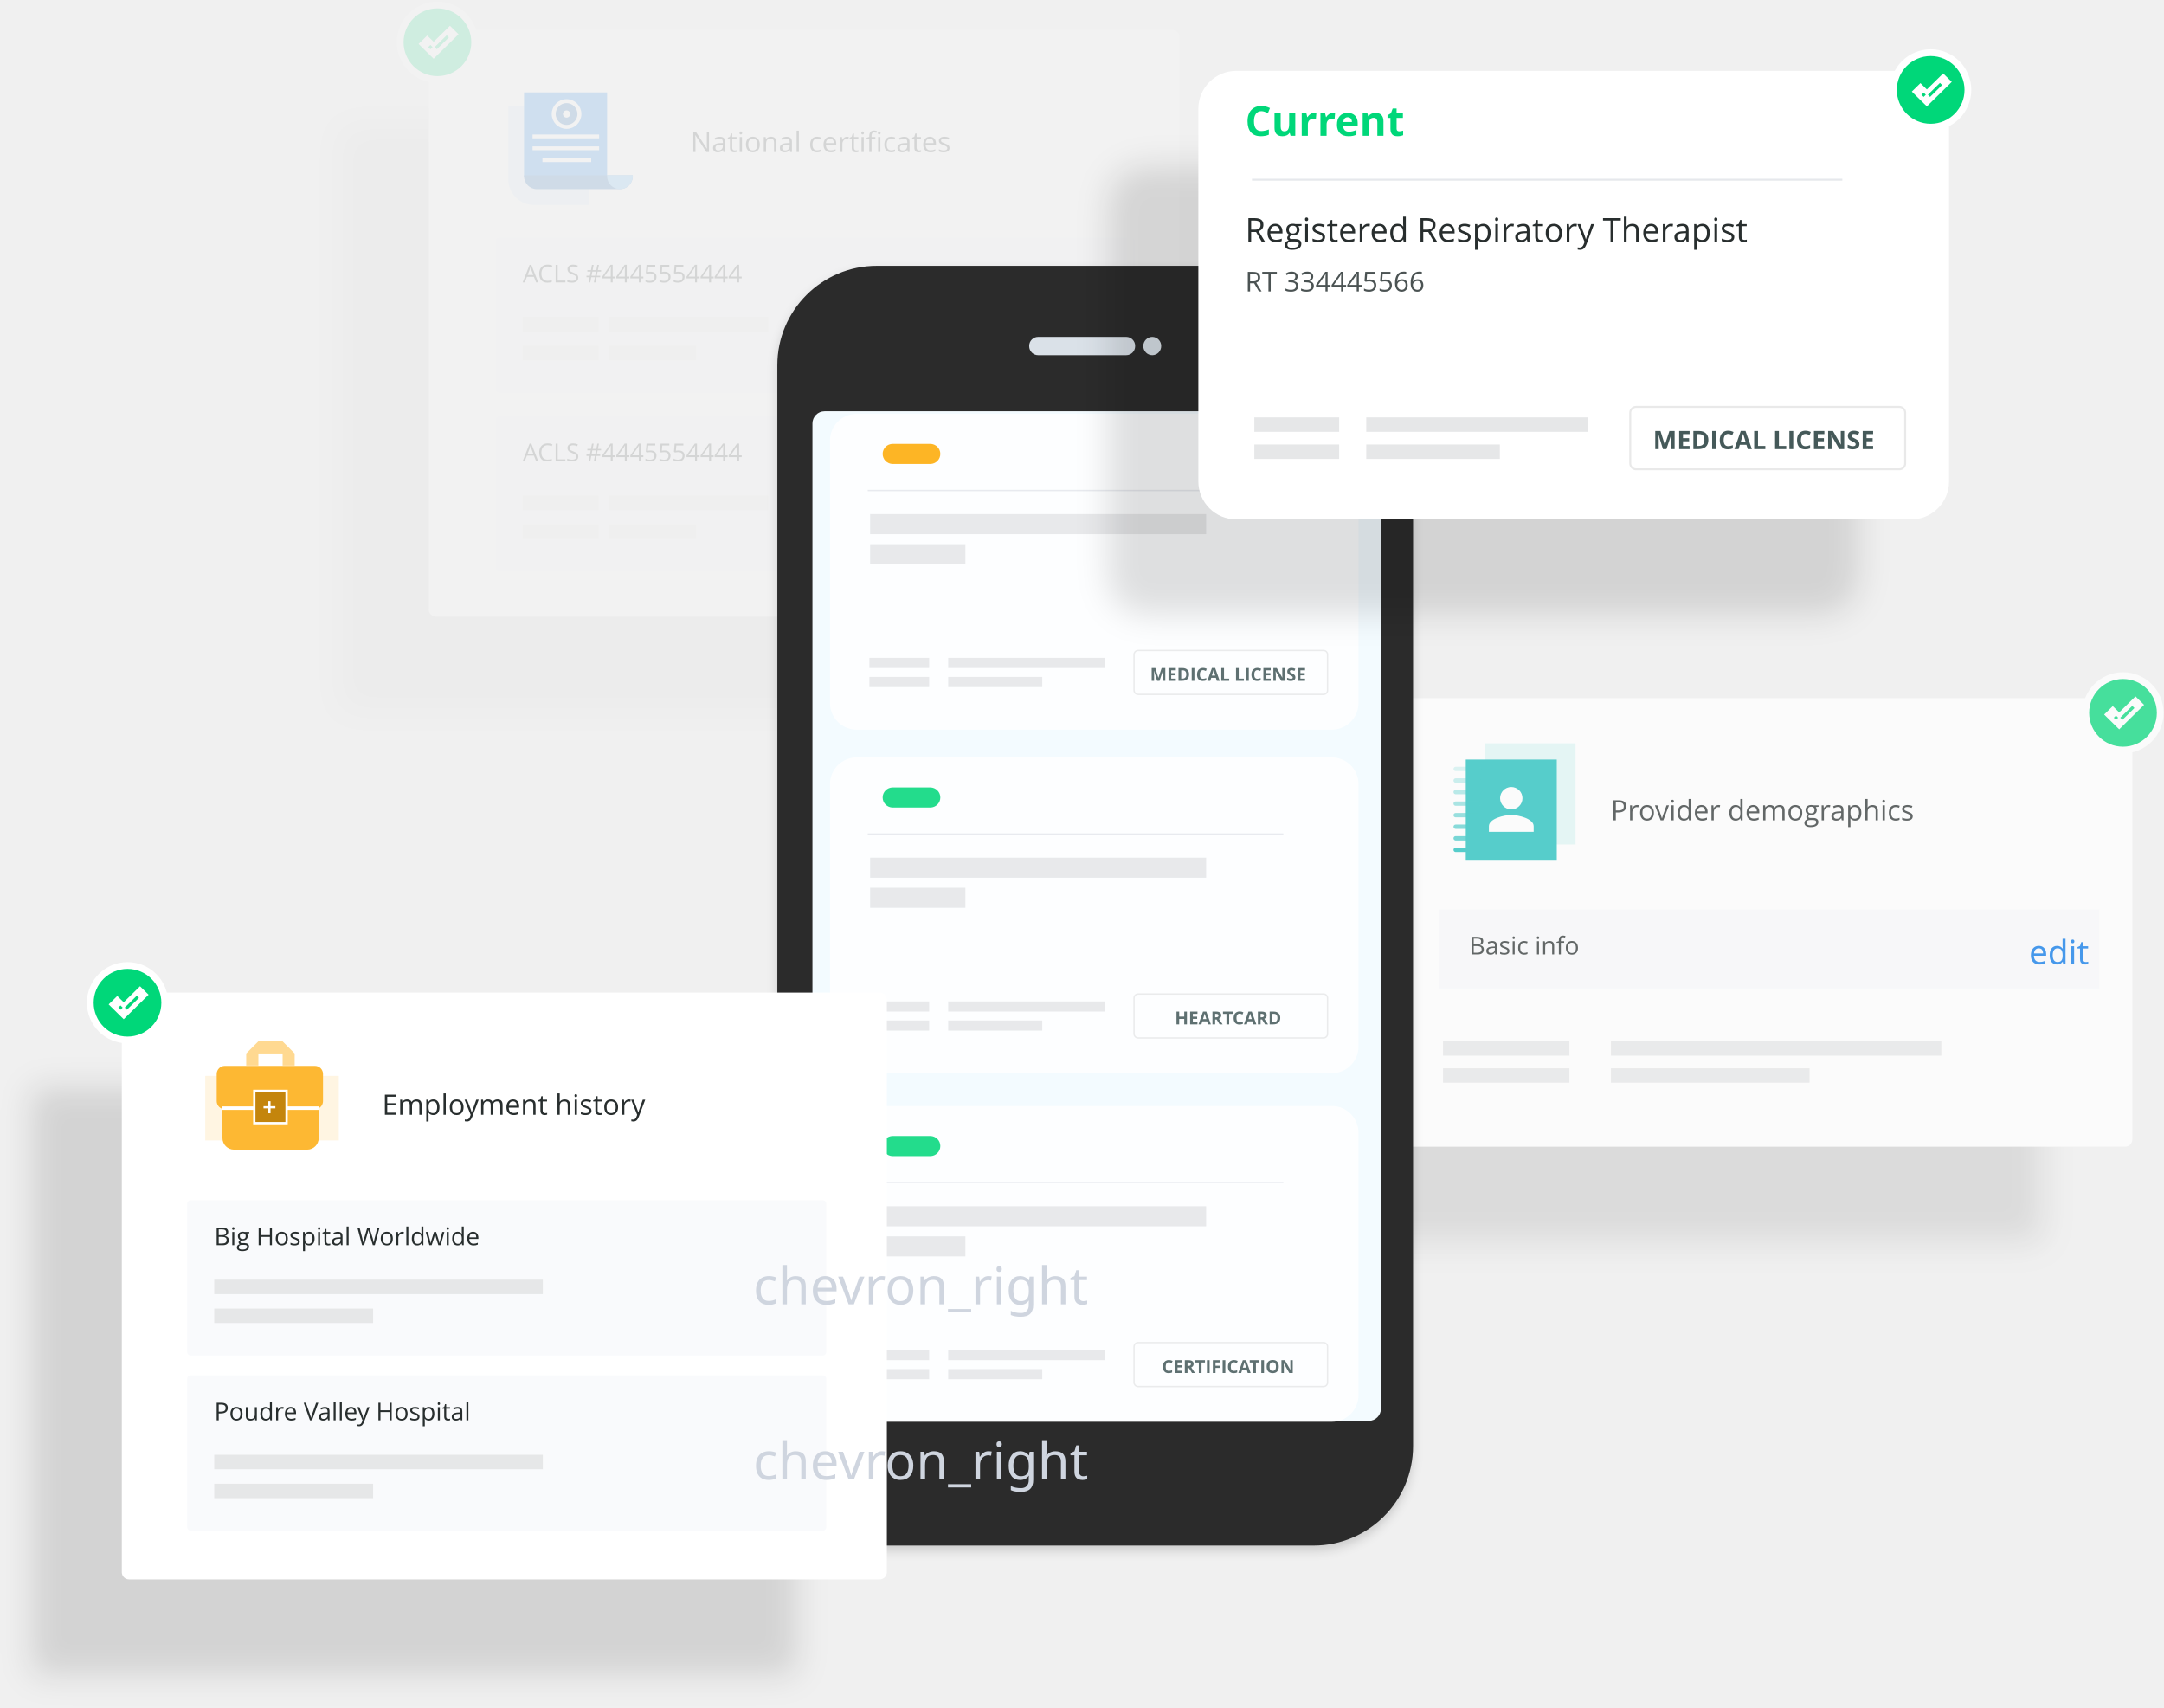
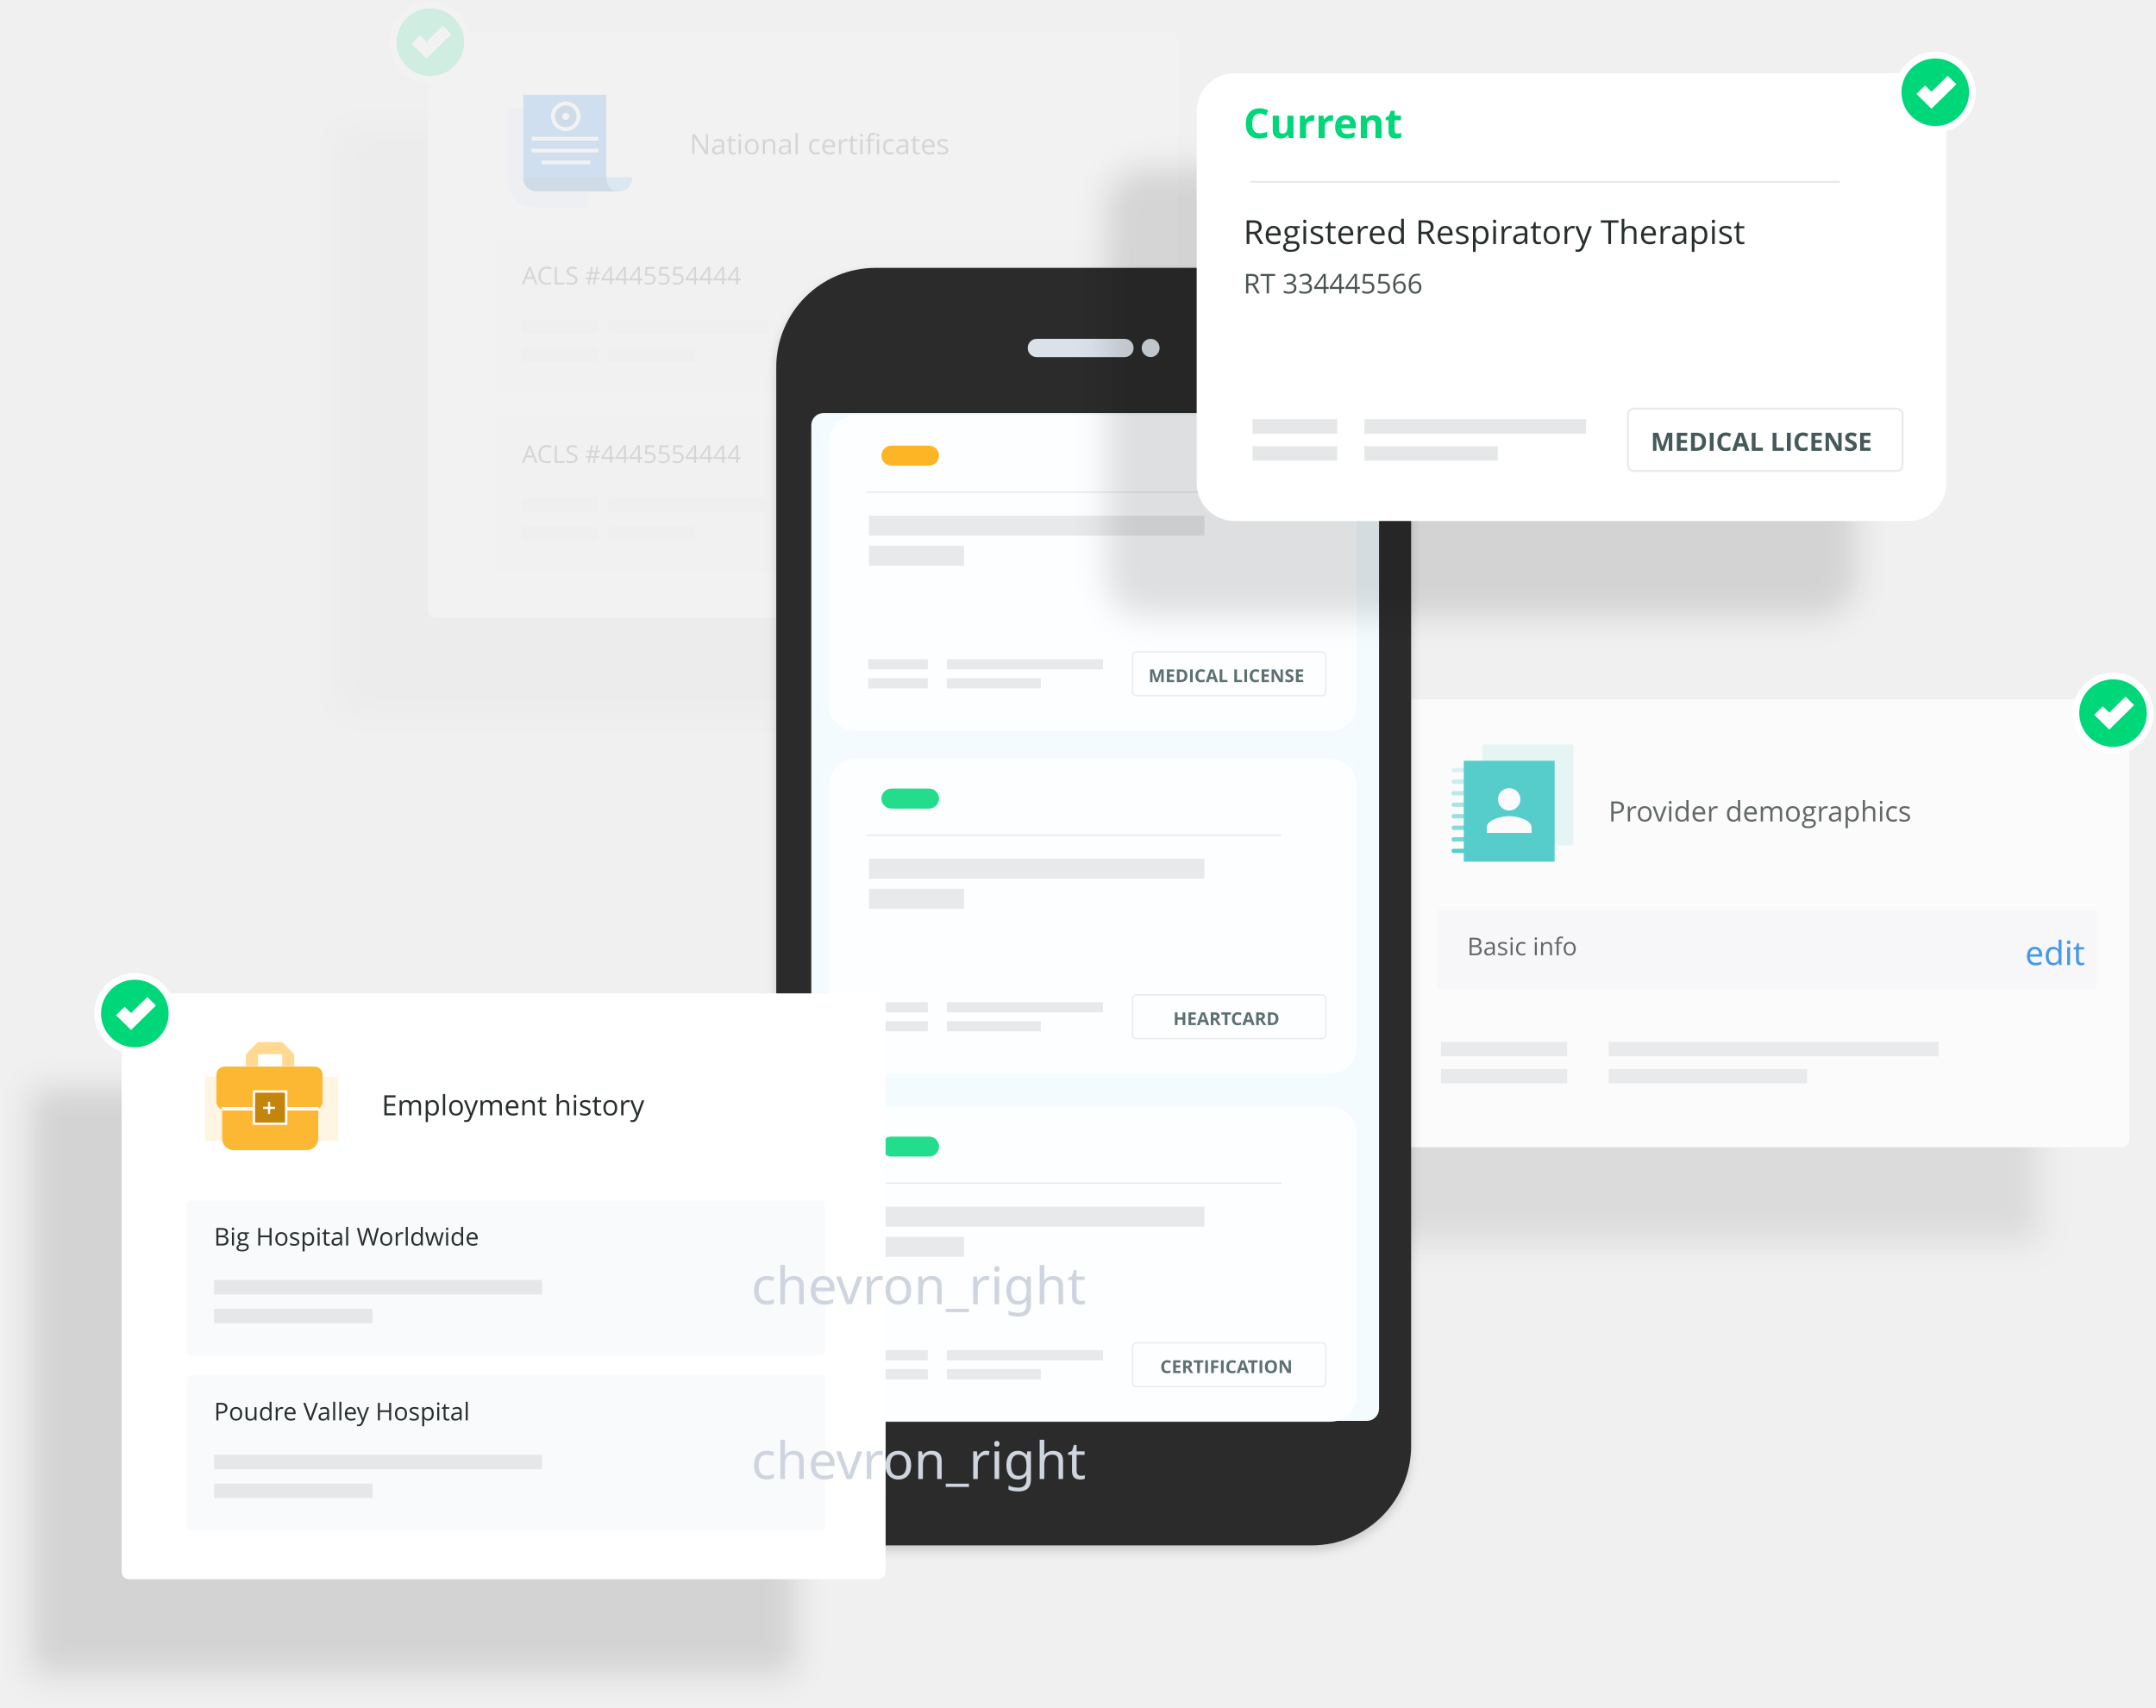
- <svg xmlns="http://www.w3.org/2000/svg" xmlns:xlink="http://www.w3.org/1999/xlink" width="863px" height="681px" viewBox="0 0 863 681" version="1.1">
+ <svg xmlns="http://www.w3.org/2000/svg" xmlns:xlink="http://www.w3.org/1999/xlink" width="861px" height="682px" viewBox="0 0 861 682" version="1.1">
  <defs>
    <rect id="path-1" x="-3.69482223e-13" y="4.26325641e-14" width="299.376" height="178.848" rx="2.88" />
    <filter x="-24.9%" y="-14.3%" width="133.4%" height="157.0%" filterUnits="objectBoundingBox" id="filter-2">
      <feOffset dx="-36" dy="38" in="SourceAlpha" result="shadowOffsetOuter1" />
      <feGaussianBlur stdDeviation="6.5" in="shadowOffsetOuter1" result="shadowBlurOuter1" />
      <feColorMatrix values="0 0 0 0 0   0 0 0 0 0   0 0 0 0 0  0 0 0 0.122 0" type="matrix" in="shadowBlurOuter1" />
    </filter>
-     <polygon id="path-3" points="3.432 6.391 0.872 3.872 0 4.723 3.432 8.1 10.8 0.852 9.934 0" />
-     <rect id="path-5" x="-3.69482223e-13" y="0" width="299.376" height="234" rx="2.88" />
-     <filter x="-24.9%" y="-10.9%" width="133.4%" height="143.6%" filterUnits="objectBoundingBox" id="filter-6">
+     <rect id="path-3" x="14" y="11" width="299.376" height="234" rx="2.88" />
+     <filter x="-24.9%" y="-10.9%" width="133.4%" height="143.6%" filterUnits="objectBoundingBox" id="filter-4">
      <feOffset dx="-36" dy="38" in="SourceAlpha" result="shadowOffsetOuter1" />
      <feGaussianBlur stdDeviation="6.5" in="shadowOffsetOuter1" result="shadowBlurOuter1" />
      <feColorMatrix values="0 0 0 0 0   0 0 0 0 0   0 0 0 0 0  0 0 0 0.122 0" type="matrix" in="shadowBlurOuter1" />
    </filter>
-     <polygon id="path-7" points="3.432 6.391 0.872 3.872 0 4.723 3.432 8.1 10.8 0.852 9.934 0" />
-     <rect id="path-9" x="0" y="0" width="253.53" height="510.3" rx="39.69" />
-     <filter x="-2.8%" y="-1.0%" width="105.5%" height="102.7%" filterUnits="objectBoundingBox" id="filter-10">
+     <rect id="path-5" x="0" y="0" width="253.53" height="510.3" rx="39.69" />
+     <filter x="-2.8%" y="-1.0%" width="105.5%" height="102.7%" filterUnits="objectBoundingBox" id="filter-6">
      <feOffset dx="0" dy="2" in="SourceAlpha" result="shadowOffsetOuter1" />
      <feGaussianBlur stdDeviation="2" in="shadowOffsetOuter1" result="shadowBlurOuter1" />
      <feColorMatrix values="0 0 0 0 0   0 0 0 0 0   0 0 0 0 0  0 0 0 0.158 0" type="matrix" in="shadowBlurOuter1" />
    </filter>
-     <rect id="path-11" x="14" y="58" width="226.719" height="402.57" rx="4.86" />
-     <rect id="path-13" x="0" y="0.058" width="299.376" height="178.848" rx="15.12" />
-     <filter x="-24.9%" y="-14.3%" width="133.4%" height="157.0%" filterUnits="objectBoundingBox" id="filter-14">
+     <rect id="path-7" x="14" y="58" width="226.719" height="402.57" rx="4.86" />
+     <rect id="path-9" x="0" y="8.058" width="299.376" height="178.848" rx="15.12" />
+     <filter x="-24.9%" y="-14.3%" width="133.4%" height="157.0%" filterUnits="objectBoundingBox" id="filter-10">
      <feOffset dx="-36" dy="38" in="SourceAlpha" result="shadowOffsetOuter1" />
      <feGaussianBlur stdDeviation="6.5" in="shadowOffsetOuter1" result="shadowBlurOuter1" />
      <feColorMatrix values="0 0 0 0 0   0 0 0 0 0   0 0 0 0 0  0 0 0 0.122 0" type="matrix" in="shadowBlurOuter1" />
    </filter>
-     <polygon id="path-15" points="3.432 6.391 0.872 3.872 0 4.723 3.432 8.1 10.8 0.852 9.934 0" />
-     <rect id="path-17" x="0.576" y="0" width="305.1" height="234" rx="2.88" />
-     <filter x="-24.4%" y="-10.9%" width="132.8%" height="143.6%" filterUnits="objectBoundingBox" id="filter-18">
+     <rect id="path-11" x="9.576" y="7" width="305.1" height="234" rx="2.88" />
+     <filter x="-24.4%" y="-10.9%" width="132.8%" height="143.6%" filterUnits="objectBoundingBox" id="filter-12">
      <feOffset dx="-36" dy="38" in="SourceAlpha" result="shadowOffsetOuter1" />
      <feGaussianBlur stdDeviation="6.5" in="shadowOffsetOuter1" result="shadowBlurOuter1" />
      <feColorMatrix values="0 0 0 0 0   0 0 0 0 0   0 0 0 0 0  0 0 0 0.122 0" type="matrix" in="shadowBlurOuter1" />
    </filter>
-     <polygon id="path-19" points="3.432 6.391 0.872 3.872 0 4.723 3.432 8.1 10.8 0.852 9.934 0" />
  </defs>
  <g id="Page-3" stroke="none" stroke-width="1" fill="none" fill-rule="evenodd">
-     <g id="Group-37" transform="translate(36, 2)">
-       <g id="Group-36" opacity="0.71" transform="translate(515, 267.4)">
-         <g id="Group-30" transform="translate(0, 9)">
+     <g id="Group-37" transform="translate(39, 1)">
+       <g id="Group-36" opacity="0.71" transform="translate(512, 278.4)">
+         <g id="Group-30">
          <g id="Group-29" transform="translate(0, 0)">
            <g id="Mask">
              <use fill="black" fill-opacity="1" filter="url(#filter-2)" xlink:href="#path-1" />
              <use fill="#FFFFFF" fill-rule="evenodd" xlink:href="#path-1" />
            </g>
            <g id="part-header" transform="translate(23.04, 84.24)">
              <polygon id="Rectangle-3" fill="#F9FAFC" points="0 0 263.182 0 263.182 31.493 0 31.493" />
              <g id="Group" transform="translate(11.89728, 7.69824)">
                <text id="Title" font-family="OpenSans-Semibold, Open Sans" font-size="9.798" font-weight="500" fill="#282E2E">
                  <tspan x="0" y="10.243">Basic info</tspan>
                </text>
-                 <g id="summary-action-/-edit" transform="translate(222.4541, 1.977809)">
-                   <g id="Group" transform="translate(0, -1)">
-                     <rect id="Rectangle-15" fill-opacity="0" fill="#D8D8D8" x="0" y="1" width="17.449" height="13.344" />
-                     <text id="edit" font-family="MaterialIcons-Regular, Material Icons" font-size="13.297" font-weight="normal" fill="#0073E9">
-                       <tspan x="0.793" y="13.133">edit</tspan>
-                     </text>
-                   </g>
-                 </g>
-                 <g id="summary-action-/-none" transform="translate(172.8605, 1.977809)" />
+                 <g transform="translate(222, 1)">
+                   <rect id="Rectangle-15" fill-opacity="0" fill="#D8D8D8" x="0" y="1" width="17.449" height="13.344" />
+                   <text id="edit" font-family="MaterialIcons-Regular, Material Icons" font-size="13.297" font-weight="normal" fill="#0073E9">
+                     <tspan x="0.793" y="13.133">edit</tspan>
+                   </text>
+                 </g>
              </g>
            </g>
            <g id="Group-21" transform="translate(29.52, 18)">
              <rect id="Rectangle" fill="#17BEBB" opacity="0.144" x="11.52" y="-2.27373675e-13" width="36.288" height="40.32" />
              <rect id="Rectangle" fill="#17BEBB" x="4.032" y="6.48" width="36.288" height="40.32" />
              <path d="M22.176,26.352 C24.642,26.352 26.64,24.354 26.64,21.888 C26.64,19.422 24.642,17.424 22.176,17.424 C19.71,17.424 17.712,19.422 17.712,21.888 C17.712,24.354 19.71,26.352 22.176,26.352 Z M22.176,28.584 C19.196,28.584 13.248,30.079 13.248,33.048 L13.248,35.28 L31.104,35.28 L31.104,33.048 C31.104,30.079 25.156,28.584 22.176,28.584 Z" id="Shape" fill="#FFFFFF" fill-rule="nonzero" />
              <path d="M0,42.48 L9.326,42.48" id="Line" stroke="#17BEBB" stroke-width="1.728" stroke-linecap="round" />
              <path d="M0,37.872 L9.326,37.872" id="Line" stroke="#17BEBB" stroke-width="1.728" opacity="0.8" stroke-linecap="round" />
              <path d="M0,33.264 L9.326,33.264" id="Line" stroke="#17BEBB" stroke-width="1.728" opacity="0.7" stroke-linecap="round" />
              <path d="M0,28.656 L9.326,28.656" id="Line" stroke="#17BEBB" stroke-width="1.728" opacity="0.6" stroke-linecap="round" />
              <path d="M0,24.048 L9.326,24.048" id="Line" stroke="#17BEBB" stroke-width="1.728" opacity="0.5" stroke-linecap="round" />
              <path d="M0,19.44 L9.326,19.44" id="Line" stroke="#17BEBB" stroke-width="1.728" opacity="0.4" stroke-linecap="round" />
              <path d="M0,14.832 L9.326,14.832" id="Line" stroke="#17BEBB" stroke-width="1.728" opacity="0.3" stroke-linecap="round" />
              <path d="M0,10.224 L9.326,10.224" id="Line" stroke="#17BEBB" stroke-width="1.728" opacity="0.2" stroke-linecap="round" />
            </g>
            <text id="Provider-demographic" font-family="OpenSans-Semibold, Open Sans" font-size="11.197" font-weight="500" fill="#282E2E">
              <tspan x="91.356" y="48.72">Provider demographics</tspan>
            </text>
            <rect id="Rectangle" fill="#E6E7E8" x="24.48" y="136.8" width="50.4" height="5.76" />
            <rect id="Rectangle" fill="#E6E7E8" x="91.44" y="136.8" width="131.76" height="5.76" />
            <rect id="Rectangle" fill="#E6E7E8" x="24.48" y="147.6" width="50.4" height="5.76" />
            <rect id="Rectangle" fill="#E6E7E8" x="91.44" y="147.6" width="79.2" height="5.76" />
          </g>
        </g>
-         <g id="Group-35" transform="translate(280.8, 0)">
-           <circle id="Oval" stroke="#FFFFFF" stroke-width="2.7" fill="#00D779" cx="14.85" cy="14.85" r="14.85" />
-           <g id="Icon-color" transform="translate(9.9, 10.8)">
-             <mask id="mask-4" fill="white">
-               <use xlink:href="#path-3" />
-             </mask>
-             <path stroke="#FFFFFF" stroke-width="1.8" d="M9.934,1.262 L10.169,1.031 L10.169,0.642 L9.73,0.642 L9.517,0.852 L9.934,1.262 Z M3.432,6.837 L3.018,7.245 L3.234,7.458 L3.63,7.458 L3.847,7.245 L3.432,6.837 Z M1.286,4.726 L1.071,4.515 L0.63,4.514 L0.63,4.896 L0.87,5.132 L1.286,4.726 Z M3.432,5.128 L9.935,-1.262 L12.083,0.852 L3.432,9.363 L-1.286,4.721 L0.874,2.611 L3.432,5.128 Z" />
-           </g>
-         </g>
-       </g>
-       <g id="Group-38" opacity="0.139" transform="translate(123, 0)">
-         <g id="Group-33" transform="translate(12, 9.9)">
+       </g>
+       <g id="Group-35" transform="translate(790, 269)">
+         <circle id="Oval" stroke="#FFFFFF" stroke-width="2.7" fill="#00D779" cx="14.85" cy="14.85" r="14.85" />
+         <g id="Icon-color" transform="translate(6.9, 7.8)" fill="#FFFFFF" fill-rule="nonzero">
+           <polygon id="Mask" points="6.433 6.866 12.935 0.476 16.367 3.852 6.432 13.625 0.429 7.719 3.876 4.351" />
+         </g>
+       </g>
+       <g id="Group-38" opacity="0.139" transform="translate(118, 0)">
+         <g id="Group-33" transform="translate(0, 0.9)">
          <g id="Mask">
-             <use fill="black" fill-opacity="1" filter="url(#filter-6)" xlink:href="#path-5" />
-             <use fill="#FFFFFF" fill-rule="evenodd" xlink:href="#path-5" />
-           </g>
-           <g id="Group-24" transform="translate(31.68, 24.48)">
+             <use fill="black" fill-opacity="1" filter="url(#filter-4)" xlink:href="#path-3" />
+             <use fill="#FFFFFF" fill-rule="evenodd" xlink:href="#path-3" />
+           </g>
+           <g id="Group-35" transform="translate(0, 0.1)">
+             <circle id="Oval" stroke="#FFFFFF" stroke-width="2.7" fill="#00D779" cx="14.85" cy="14.85" r="14.85" />
+             <g id="Icon-color" transform="translate(6.9, 7.8)" fill="#FFFFFF" fill-rule="nonzero">
+               <polygon id="Mask" points="6.433 6.866 12.935 0.476 16.367 3.852 6.432 13.625 0.429 7.719 3.876 4.351" />
+             </g>
+           </g>
+           <g id="Group-24" transform="translate(45.68, 35.48)">
            <path d="M0,5.876 L32.331,5.876 L32.331,45.36 L10.296,45.36 C4.61,45.36 2.47273066e-15,40.75 1.77635684e-15,35.064 L0,5.876 Z" id="Rectangle" fill="#0073E9" opacity="0.144" />
            <rect id="Rectangle" fill="#0073E9" x="6.309" y="0.465" width="33.12" height="33.84" />
            <path d="M49.665,33.515 C49.675,33.645 49.68,33.777 49.68,33.91 C49.68,36.745 47.382,39.043 44.547,39.043 L11.441,39.043 C8.607,39.043 6.309,36.745 6.309,33.91 C6.309,33.777 6.314,33.645 6.324,33.515 L49.665,33.515 Z" id="Combined-Shape" fill="#0055AC" />
            <path d="M49.666,33.515 C49.675,33.643 49.68,33.772 49.68,33.902 L49.68,33.917 C49.68,36.748 47.385,39.043 44.554,39.043 C41.723,39.043 39.429,36.748 39.429,33.917 L39.429,33.902 C39.429,33.772 39.433,33.643 39.443,33.515 L49.666,33.515 Z" id="Combined-Shape" fill="#56B4FC" />
            <ellipse id="Oval" stroke="#FFFFFF" stroke-width="1.584" fill="#0055AC" stroke-linecap="square" cx="23.263" cy="9.081" rx="5.126" ry="5.133" />
            <circle id="Oval" fill="#FFFFFF" cx="23.263" cy="9.081" r="1.44" />
            <path d="M35.486,22.754 L10.462,22.754" id="Line-3" stroke="#FFFFFF" stroke-width="1.521" stroke-linecap="square" />
            <path d="M35.486,18.016 L10.462,18.016" id="Line-3" stroke="#FFFFFF" stroke-width="1.521" stroke-linecap="square" />
            <path d="M32.331,27.492 L14.405,27.492" id="Line-3" stroke="#FFFFFF" stroke-width="1.521" stroke-linecap="square" />
          </g>
          <text id="National-certificate" font-family="OpenSans-Semibold, Open Sans" font-size="11.197" font-weight="500" fill="#282E2E">
-             <tspan x="104.4" y="48.72">National certificates</tspan>
+             <tspan x="118.4" y="59.72">National certificates</tspan>
          </text>
-           <g id="Group-31" transform="translate(26.64, 82.8)">
+           <g id="Group-31" transform="translate(40.64, 93.8)">
            <g id="added-to-list-item">
              <rect id="Rectangle" fill="#F9FAFC" x="0" y="0" width="254.88" height="61.92" rx="1.4" />
-               <g id="chevron" transform="translate(225.36, 20.16)">
-                 <g id="Group-2" stroke-width="1" fill-rule="evenodd" fill="#FF0000" fill-opacity="0">
+               <g id="status/complete" transform="translate(225, 20)">
+                 <g id="Group-2" fill="#FF0000" fill-opacity="0">
                  <rect id="Rectangle-7" x="0" y="0" width="21.345" height="21.345" />
                </g>
                <text id="chevron_right" font-family="MaterialIcons-Regular, Material Icons" font-size="20.645" font-weight="normal" fill="#CFD5DF">
                  <tspan x="0.35" y="21.35">chevron_right</tspan>
                </text>
              </g>
              <text id="ACLS-#4445554444" font-family="OpenSans-Semibold, Open Sans" font-size="9.798" font-weight="500" fill="#282E2E">
                <tspan x="10.8" y="17.92">ACLS #4445554444</tspan>
              </text>
            </g>
            <rect id="Rectangle" fill="#E6E7E8" x="10.8" y="31.68" width="30.24" height="5.76" />
            <rect id="Rectangle" fill="#E6E7E8" x="45.36" y="31.68" width="63.36" height="5.76" />
            <rect id="Rectangle" fill="#E6E7E8" x="10.8" y="43.2" width="30.24" height="5.76" />
            <rect id="Rectangle" fill="#E6E7E8" x="45.36" y="43.2" width="34.56" height="5.76" />
          </g>
-           <g id="Group-31" transform="translate(26.64, 154.08)">
+           <g id="Group-31" transform="translate(40.64, 165.08)">
            <g id="added-to-list-item">
              <rect id="Rectangle" fill="#F9FAFC" x="0" y="0" width="254.88" height="61.92" rx="1.4" />
-               <g id="chevron" transform="translate(225.36, 20.16)">
-                 <g id="Group-2" stroke-width="1" fill-rule="evenodd" fill="#FF0000" fill-opacity="0">
+               <g id="status/complete" transform="translate(225, 20)">
+                 <g id="Group-2" fill="#FF0000" fill-opacity="0">
                  <rect id="Rectangle-7" x="0" y="0" width="21.345" height="21.345" />
                </g>
                <text id="chevron_right" font-family="MaterialIcons-Regular, Material Icons" font-size="20.645" font-weight="normal" fill="#CFD5DF">
                  <tspan x="0.35" y="21.35">chevron_right</tspan>
                </text>
              </g>
              <text id="ACLS-#4445554444" font-family="OpenSans-Semibold, Open Sans" font-size="9.798" font-weight="500" fill="#282E2E">
                <tspan x="10.8" y="17.92">ACLS #4445554444</tspan>
              </text>
            </g>
            <rect id="Rectangle" fill="#E6E7E8" x="10.8" y="31.68" width="30.24" height="5.76" />
            <rect id="Rectangle" fill="#E6E7E8" x="45.36" y="31.68" width="63.36" height="5.76" />
            <rect id="Rectangle" fill="#E6E7E8" x="10.8" y="43.2" width="30.24" height="5.76" />
            <rect id="Rectangle" fill="#E6E7E8" x="45.36" y="43.2" width="34.56" height="5.76" />
          </g>
        </g>
-         <g id="Group-35" transform="translate(0.6, 0)">
-           <circle id="Oval" stroke="#FFFFFF" stroke-width="2.7" fill="#00D779" cx="14.85" cy="14.85" r="14.85" />
-           <g id="Icon-color" transform="translate(9.9, 10.8)">
-             <mask id="mask-8" fill="white">
-               <use xlink:href="#path-7" />
-             </mask>
-             <path stroke="#FFFFFF" stroke-width="1.8" d="M9.934,1.262 L10.169,1.031 L10.169,0.642 L9.73,0.642 L9.517,0.852 L9.934,1.262 Z M3.432,6.837 L3.018,7.245 L3.234,7.458 L3.63,7.458 L3.847,7.245 L3.432,6.837 Z M1.286,4.726 L1.071,4.515 L0.63,4.514 L0.63,4.896 L0.87,5.132 L1.286,4.726 Z M3.432,5.128 L9.935,-1.262 L12.083,0.852 L3.432,9.363 L-1.286,4.721 L0.874,2.611 L3.432,5.128 Z" />
-           </g>
-         </g>
-       </g>
-       <g id="Group-51" transform="translate(274, 104)">
+       </g>
+       <g id="Group-51" transform="translate(271, 106)">
        <g id="Group-23">
          <g id="Group-18">
            <g id="Group-16">
              <g id="Rectangle">
-                 <use fill="black" fill-opacity="1" filter="url(#filter-10)" xlink:href="#path-9" />
-                 <use fill="#2B2B2B" fill-rule="evenodd" xlink:href="#path-9" />
+                 <use fill="black" fill-opacity="1" filter="url(#filter-6)" xlink:href="#path-5" />
+                 <use fill="#2B2B2B" fill-rule="evenodd" xlink:href="#path-5" />
              </g>
            </g>
            <g id="Group-15" transform="translate(100.44, 28.35)" fill="#DAE1E8">
              <rect id="Rectangle" x="0" y="0" width="42.25" height="7.29" rx="3.564" />
              <ellipse id="Oval" cx="49.075" cy="3.645" rx="3.575" ry="3.645" />
            </g>
          </g>
-           <mask id="mask-12" fill="white">
-             <use xlink:href="#path-11" />
+           <mask id="mask-8" fill="white">
+             <use xlink:href="#path-7" />
          </mask>
-           <use id="Mask" fill="#F3FBFF" xlink:href="#path-11" />
+           <use id="Mask" fill="#F3FBFF" xlink:href="#path-7" />
        </g>
        <g id="Group-49" opacity="0.854" transform="translate(21, 59)">
          <g id="Group-50">
            <g id="Group-34">
              <g id="Group-22">
                <g id="Group-10">
                  <rect id="Mask" fill="#FFFFFF" x="0" y="0.041" width="210.761" height="125.909" rx="10.644" />
                  <path d="M15.328,30.595 L180.524,30.595" id="Line-9" stroke="#E6E8EC" stroke-width="0.55" stroke-linecap="square" />
                </g>
                <rect id="Rectangle" stroke="#E9E9E9" stroke-width="0.55" fill="#FFFFFF" x="121.257" y="94.372" width="77.185" height="17.515" rx="1.642" />
                <text id="MEDICAL-LICENSE" font-family="OpenSans-Bold, Open Sans" font-size="7.117" font-weight="bold" fill="#455959">
                  <tspan x="127.644" y="106.477">MEDICAL LICENSE</tspan>
                </text>
              </g>
              <rect id="Rectangle" fill="#E6E7E8" x="15.713" y="97.321" width="23.823" height="4.055" />
              <rect id="Rectangle" fill="#E6E7E8" x="47.14" y="97.321" width="62.346" height="4.055" />
              <rect id="Rectangle" fill="#E6E7E8" x="15.713" y="104.924" width="23.823" height="4.055" />
              <rect id="Rectangle" fill="#E6E7E8" x="47.14" y="104.924" width="37.509" height="4.055" />
            </g>
            <rect id="Rectangle" fill="#FFAA00" x="21" y="12" width="23" height="8" rx="4" />
            <rect id="Rectangle" fill="#E6E7E8" x="16" y="40" width="134" height="8" />
            <rect id="Rectangle" fill="#E6E7E8" x="16" y="52" width="38" height="8" />
          </g>
          <g id="Group-50" transform="translate(0, 137)">
            <g id="Group-34">
              <g id="Group-22">
                <g id="Group-10">
                  <rect id="Mask" fill="#FFFFFF" x="0" y="0.041" width="210.761" height="125.909" rx="10.644" />
                  <path d="M15.328,30.595 L180.524,30.595" id="Line-9" stroke="#E6E8EC" stroke-width="0.55" stroke-linecap="square" />
                </g>
                <rect id="Rectangle" stroke="#E9E9E9" stroke-width="0.55" fill="#FFFFFF" x="121.257" y="94.372" width="77.185" height="17.515" rx="1.642" />
                <text id="HEARTCARD" font-family="OpenSans-Bold, Open Sans" font-size="7.117" font-weight="bold" fill="#455959">
                  <tspan x="137.541" y="106.477">HEARTCARD</tspan>
                </text>
              </g>
              <rect id="Rectangle" fill="#E6E7E8" x="15.713" y="97.321" width="23.823" height="4.055" />
              <rect id="Rectangle" fill="#E6E7E8" x="47.14" y="97.321" width="62.346" height="4.055" />
              <rect id="Rectangle" fill="#E6E7E8" x="15.713" y="104.924" width="23.823" height="4.055" />
              <rect id="Rectangle" fill="#E6E7E8" x="47.14" y="104.924" width="37.509" height="4.055" />
            </g>
            <rect id="Rectangle" fill="#00D779" x="21" y="12" width="23" height="8" rx="4" />
            <rect id="Rectangle" fill="#E6E7E8" x="16" y="40" width="134" height="8" />
            <rect id="Rectangle" fill="#E6E7E8" x="16" y="52" width="38" height="8" />
          </g>
          <g id="Group-50" transform="translate(0, 276)">
            <g id="Group-34">
              <g id="Group-22">
                <g id="Group-10">
                  <rect id="Mask" fill="#FFFFFF" x="0" y="0.041" width="210.761" height="125.909" rx="10.644" />
                  <path d="M15.328,30.595 L180.524,30.595" id="Line-9" stroke="#E6E8EC" stroke-width="0.55" stroke-linecap="square" />
                </g>
                <rect id="Rectangle" stroke="#E9E9E9" stroke-width="0.55" fill="#FFFFFF" x="121.257" y="94.372" width="77.185" height="17.515" rx="1.642" />
                <text id="CERTIFICATION" font-family="OpenSans-Bold, Open Sans" font-size="7.117" font-weight="bold" fill="#455959">
                  <tspan x="132.339" y="106.477">CERTIFICATION</tspan>
                </text>
              </g>
              <rect id="Rectangle" fill="#E6E7E8" x="15.713" y="97.321" width="23.823" height="4.055" />
              <rect id="Rectangle" fill="#E6E7E8" x="47.14" y="97.321" width="62.346" height="4.055" />
              <rect id="Rectangle" fill="#E6E7E8" x="15.713" y="104.924" width="23.823" height="4.055" />
              <rect id="Rectangle" fill="#E6E7E8" x="47.14" y="104.924" width="37.509" height="4.055" />
            </g>
            <rect id="Rectangle" fill="#00D779" x="21" y="12" width="23" height="8" rx="4" />
            <rect id="Rectangle" fill="#E6E7E8" x="16" y="40" width="134" height="8" />
            <rect id="Rectangle" fill="#E6E7E8" x="16" y="52" width="38" height="8" />
          </g>
        </g>
      </g>
-       <g id="Group-39" transform="translate(441.9, 19)">
-         <g id="Group-34" transform="translate(0, 7.2)">
+       <g id="Group-39" transform="translate(438.9, 20)">
+         <g id="Group-34" transform="translate(0, 0.2)">
          <g id="Group-22">
            <g id="Group-10">
              <g id="Mask">
-                 <use fill="black" fill-opacity="1" filter="url(#filter-14)" xlink:href="#path-13" />
-                 <use fill="#FFFFFF" fill-rule="evenodd" xlink:href="#path-13" />
+                 <use fill="black" fill-opacity="1" filter="url(#filter-10)" xlink:href="#path-9" />
+                 <use fill="#FFFFFF" fill-rule="evenodd" xlink:href="#path-9" />
+               </g>
+               <g id="Group-35" transform="translate(280.1, 0.8)">
+                 <circle id="Oval" stroke="#FFFFFF" stroke-width="2.7" fill="#00D779" cx="14.85" cy="14.85" r="14.85" />
+                 <g id="Icon-color" transform="translate(6.9, 7.8)" fill="#FFFFFF" fill-rule="nonzero">
+                   <polygon id="Mask" points="6.433 6.866 12.935 0.476 16.367 3.852 6.432 13.625 0.429 7.719 3.876 4.351" />
+                 </g>
              </g>
              <text id="Current" font-family="OpenSans-Bold, Open Sans" font-size="16.44" font-weight="bold" fill="#00D779">
-                 <tspan x="18.662" y="25.96">Current</tspan>
+                 <tspan x="18.662" y="33.96">Current</tspan>
              </text>
              <text id="Registered-Respirato" font-family="OpenSans-Semibold, Open Sans" font-size="13.219" font-weight="500" fill="#282E2E">
-                 <tspan x="18.662" y="68.235">Registered Respiratory Therapist</tspan>
+                 <tspan x="18.662" y="76.235">Registered Respiratory Therapist</tspan>
              </text>
              <text id="RT-334445566" font-family="OpenSans, Open Sans" font-size="10.886" font-weight="normal" fill="#4B5353">
-                 <tspan x="18.662" y="88.008">RT 334445566</tspan>
-               </text>
-               <path d="M21.773,43.459 L256.426,43.459" id="Line-9" stroke="#E6E8EC" stroke-width="0.778" stroke-linecap="square" />
-             </g>
-             <rect id="Rectangle" stroke="#E9E9E9" stroke-width="0.778" fill="#FFFFFF" x="172.238" y="134.05" width="109.642" height="24.883" rx="2.333" />
+                 <tspan x="18.662" y="96.008">RT 334445566</tspan>
+               </text>
+               <path d="M21.773,51.459 L256.426,51.459" id="Line-9" stroke="#E6E8EC" stroke-width="0.778" stroke-linecap="square" />
+             </g>
+             <rect id="Rectangle" stroke="#E9E9E9" stroke-width="0.778" fill="#FFFFFF" x="172.238" y="142.05" width="109.642" height="24.883" rx="2.333" />
            <text id="MEDICAL-LICENSE" font-family="OpenSans-Bold, Open Sans" font-size="10.109" font-weight="bold" fill="#455959">
-               <tspan x="181.313" y="150.882">MEDICAL LICENSE</tspan>
+               <tspan x="181.313" y="158.882">MEDICAL LICENSE</tspan>
            </text>
          </g>
-           <rect id="Rectangle" fill="#E6E7E8" x="22.32" y="138.24" width="33.84" height="5.76" />
-           <rect id="Rectangle" fill="#E6E7E8" x="66.96" y="138.24" width="88.56" height="5.76" />
-           <rect id="Rectangle" fill="#E6E7E8" x="22.32" y="149.04" width="33.84" height="5.76" />
-           <rect id="Rectangle" fill="#E6E7E8" x="66.96" y="149.04" width="53.28" height="5.76" />
-         </g>
-         <g id="Group-35" transform="translate(277.2, 0)">
-           <circle id="Oval" stroke="#FFFFFF" stroke-width="2.7" fill="#00D779" cx="14.85" cy="14.85" r="14.85" />
-           <g id="Icon-color" transform="translate(9.9, 10.8)">
-             <mask id="mask-16" fill="white">
-               <use xlink:href="#path-15" />
-             </mask>
-             <path stroke="#FFFFFF" stroke-width="1.8" d="M9.934,1.262 L10.169,1.031 L10.169,0.642 L9.73,0.642 L9.517,0.852 L9.934,1.262 Z M3.432,6.837 L3.018,7.245 L3.234,7.458 L3.63,7.458 L3.847,7.245 L3.432,6.837 Z M1.286,4.726 L1.071,4.515 L0.63,4.514 L0.63,4.896 L0.87,5.132 L1.286,4.726 Z M3.432,5.128 L9.935,-1.262 L12.083,0.852 L3.432,9.363 L-1.286,4.721 L0.874,2.611 L3.432,5.128 Z" />
-           </g>
-         </g>
-       </g>
-       <g id="Group-40" transform="translate(0, 383)">
-         <g id="Group-33" transform="translate(12, 10.8)">
+           <rect id="Rectangle" fill="#E6E7E8" x="22.32" y="146.24" width="33.84" height="5.76" />
+           <rect id="Rectangle" fill="#E6E7E8" x="66.96" y="146.24" width="88.56" height="5.76" />
+           <rect id="Rectangle" fill="#E6E7E8" x="22.32" y="157.04" width="33.84" height="5.76" />
+           <rect id="Rectangle" fill="#E6E7E8" x="66.96" y="157.04" width="53.28" height="5.76" />
+         </g>
+       </g>
+       <g id="Group-40" transform="translate(0, 388)">
+         <g id="Group-33" transform="translate(0, 0.8)">
          <g id="Mask">
-             <use fill="black" fill-opacity="1" filter="url(#filter-18)" xlink:href="#path-17" />
-             <use fill="#FFFFFF" fill-rule="evenodd" xlink:href="#path-17" />
-           </g>
-           <g id="Group-32" transform="translate(33.84, 19.44)">
+             <use fill="black" fill-opacity="1" filter="url(#filter-12)" xlink:href="#path-11" />
+             <use fill="#FFFFFF" fill-rule="evenodd" xlink:href="#path-11" />
+           </g>
+           <g id="Group-35" transform="translate(0, 0.2)">
+             <circle id="Oval" stroke="#FFFFFF" stroke-width="2.7" fill="#00D779" cx="14.85" cy="14.85" r="14.85" />
+             <g id="Icon-color" transform="translate(6.9, 7.8)" fill="#FFFFFF" fill-rule="nonzero">
+               <polygon id="Mask" points="6.433 6.866 12.935 0.476 16.367 3.852 6.432 13.625 0.429 7.719 3.876 4.351" />
+             </g>
+           </g>
+           <g id="Group-32" transform="translate(42.84, 26.44)">
            <rect id="Rectangle" fill="#FDB833" opacity="0.144" x="0" y="13.787" width="53.28" height="25.736" />
            <path d="M35.671,9.651 L30.865,9.651 L30.865,4.851 L21.205,4.851 L21.205,9.651 L16.351,9.651 L16.351,4.851 L21.181,0 L30.841,0 L35.671,4.851 L35.671,9.651 Z" id="Combined-Shape" fill="#FFD991" fill-rule="nonzero" />
            <path d="M45.259,26.699 L45.259,38.592 C45.259,41.137 43.196,43.2 40.651,43.2 L11.483,43.2 C8.938,43.2 6.875,41.137 6.875,38.592 L6.875,26.935 C5.549,26.534 4.583,25.303 4.583,23.846 L4.583,13.018 C4.583,11.236 6.027,9.792 7.809,9.792 L43.752,9.792 C45.534,9.792 46.978,11.236 46.978,13.018 L46.978,23.846 C46.978,25.084 46.282,26.158 45.259,26.699 Z" id="Combined-Shape" fill="#FDB833" />
            <path d="M44.686,26.655 L7.448,26.655" id="Line-3" stroke="#FFFFFF" stroke-width="1.382" stroke-linecap="square" />
            <rect id="Rectangle" stroke="#FFFFFF" stroke-width="0.922" fill="#C4850C" x="19.572" y="19.763" width="12.878" height="12.866" />
            <polygon id="+" fill="#FFFFFF" fill-rule="nonzero" points="25.177 26.732 23.251 26.732 23.251 25.871 25.177 25.871 25.177 23.898 26.048 23.898 26.048 25.871 27.98 25.871 27.98 26.732 26.048 26.732 26.048 28.695 25.177 28.695" />
          </g>
          <text id="Employment-history" font-family="OpenSans-Semibold, Open Sans" font-size="11.197" font-weight="500" fill="#282E2E">
-             <tspan x="104.4" y="48.72">Employment history</tspan>
+             <tspan x="113.4" y="55.72">Employment history</tspan>
          </text>
-           <g id="Group-31" transform="translate(26.64, 82.8)">
+           <g id="Group-31" transform="translate(35.64, 89.8)">
            <g id="added-to-list-item">
              <rect id="Rectangle" fill="#F9FAFC" x="0" y="0" width="254.88" height="61.92" rx="1.4" />
-               <g id="chevron" transform="translate(225.36, 20.16)">
-                 <g id="Group-2" stroke-width="1" fill-rule="evenodd" fill="#FF0000" fill-opacity="0">
+               <g id="status/complete" transform="translate(225, 20)">
+                 <g id="Group-2" fill="#FF0000" fill-opacity="0">
                  <rect id="Rectangle-7" x="0" y="0" width="21.345" height="21.345" />
                </g>
                <text id="chevron_right" font-family="MaterialIcons-Regular, Material Icons" font-size="20.645" font-weight="normal" fill="#CFD5DF">
                  <tspan x="0.35" y="21.35">chevron_right</tspan>
                </text>
              </g>
              <text id="Title" font-family="OpenSans-Semibold, Open Sans" font-size="9.798" font-weight="500" fill="#282E2E">
                <tspan x="10.8" y="17.92">Big Hospital Worldwide</tspan>
              </text>
            </g>
            <rect id="Rectangle" fill="#E6E7E8" x="10.8" y="31.68" width="131.04" height="5.76" />
            <rect id="Rectangle" fill="#E6E7E8" x="10.8" y="43.2" width="63.36" height="5.76" />
          </g>
-           <g id="Group-31" transform="translate(26.64, 152.64)">
+           <g id="Group-31" transform="translate(35.64, 159.64)">
            <g id="added-to-list-item">
              <rect id="Rectangle" fill="#F9FAFC" x="0" y="0" width="254.88" height="61.92" rx="1.4" />
-               <g id="chevron" transform="translate(225.36, 20.16)">
-                 <g id="Group-2" stroke-width="1" fill-rule="evenodd" fill="#FF0000" fill-opacity="0">
+               <g id="status/complete" transform="translate(225, 20)">
+                 <g id="Group-2" fill="#FF0000" fill-opacity="0">
                  <rect id="Rectangle-7" x="0" y="0" width="21.345" height="21.345" />
                </g>
                <text id="chevron_right" font-family="MaterialIcons-Regular, Material Icons" font-size="20.645" font-weight="normal" fill="#CFD5DF">
                  <tspan x="0.35" y="21.35">chevron_right</tspan>
                </text>
              </g>
              <text id="Poudre-Valley-Hospit" font-family="OpenSans-Semibold, Open Sans" font-size="9.798" font-weight="500" fill="#282E2E">
                <tspan x="10.8" y="17.92">Poudre Valley Hospital</tspan>
              </text>
            </g>
            <rect id="Rectangle" fill="#E6E7E8" x="10.8" y="31.68" width="131.04" height="5.76" />
            <rect id="Rectangle" fill="#E6E7E8" x="10.8" y="43.2" width="63.36" height="5.76" />
-           </g>
-         </g>
-         <g id="Group-35" transform="translate(0, -0)">
-           <circle id="Oval" stroke="#FFFFFF" stroke-width="2.7" fill="#00D779" cx="14.85" cy="14.85" r="14.85" />
-           <g id="Icon-color" transform="translate(9.9, 10.8)">
-             <mask id="mask-20" fill="white">
-               <use xlink:href="#path-19" />
-             </mask>
-             <path stroke="#FFFFFF" stroke-width="1.8" d="M9.934,1.262 L10.169,1.031 L10.169,0.642 L9.73,0.642 L9.517,0.852 L9.934,1.262 Z M3.432,6.837 L3.018,7.245 L3.234,7.458 L3.63,7.458 L3.847,7.245 L3.432,6.837 Z M1.286,4.726 L1.071,4.515 L0.63,4.514 L0.63,4.896 L0.87,5.132 L1.286,4.726 Z M3.432,5.128 L9.935,-1.262 L12.083,0.852 L3.432,9.363 L-1.286,4.721 L0.874,2.611 L3.432,5.128 Z" />
          </g>
        </g>
      </g>
    </g>
  </g>
</svg>
